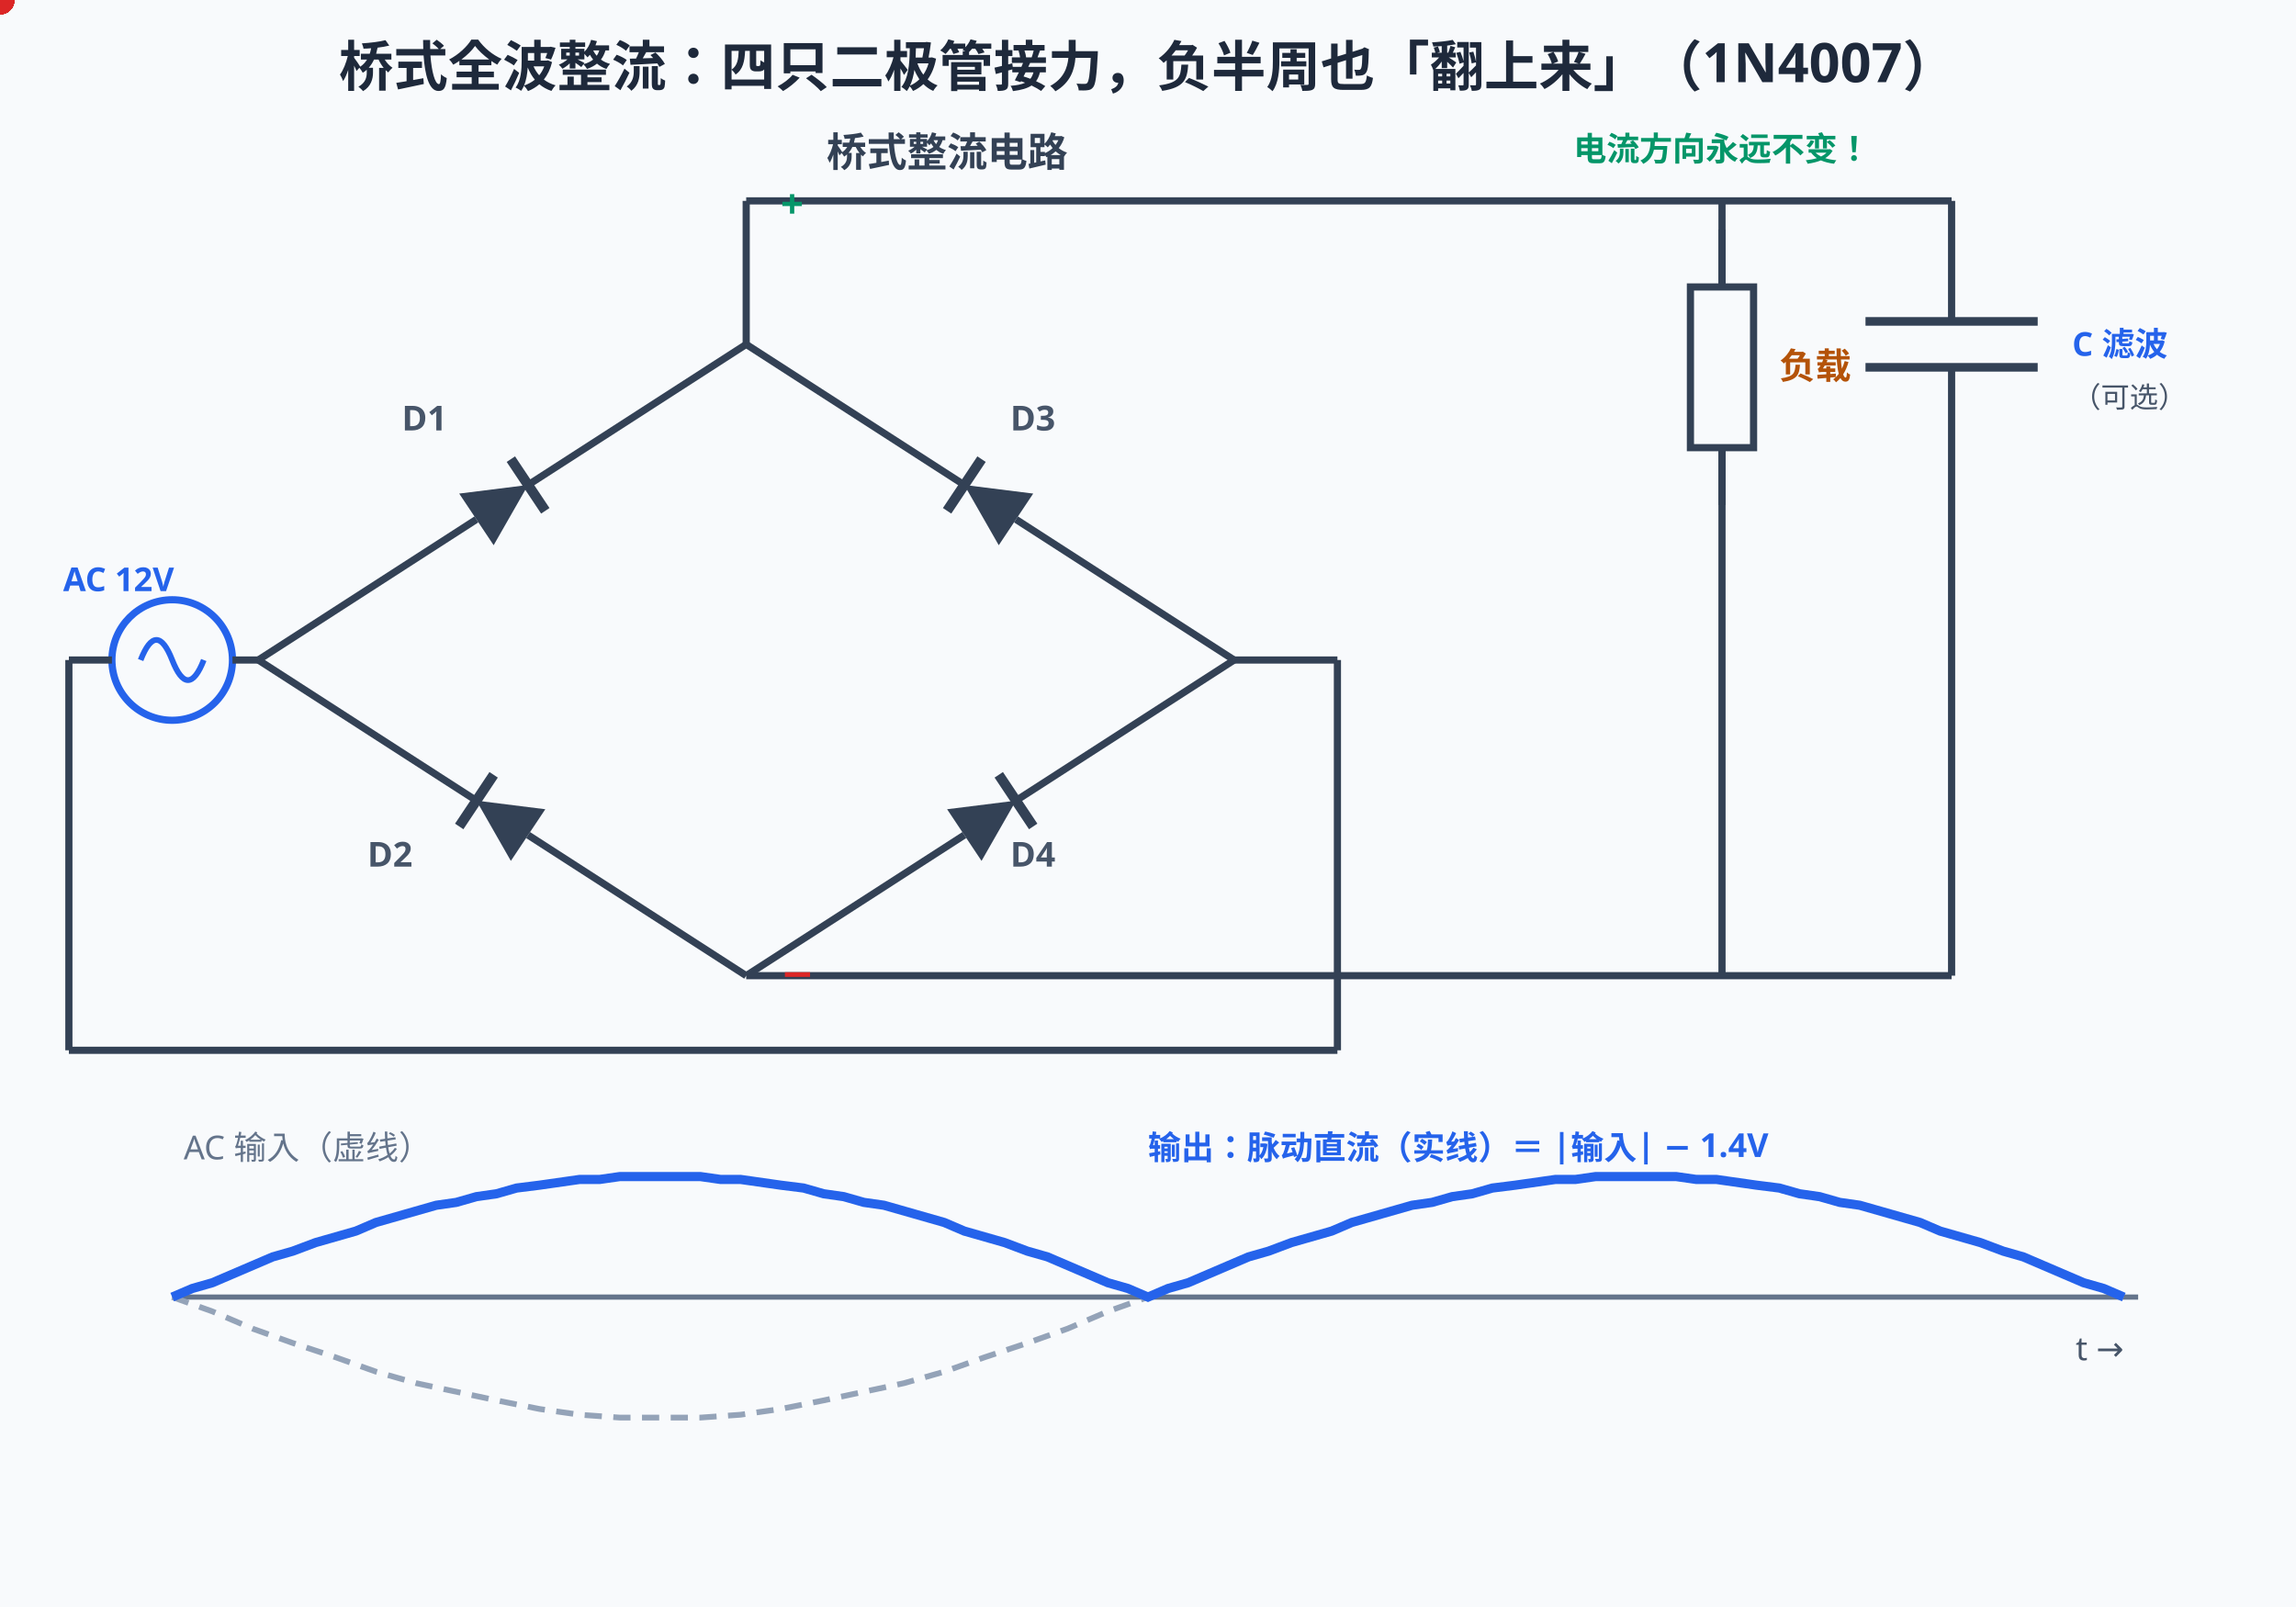
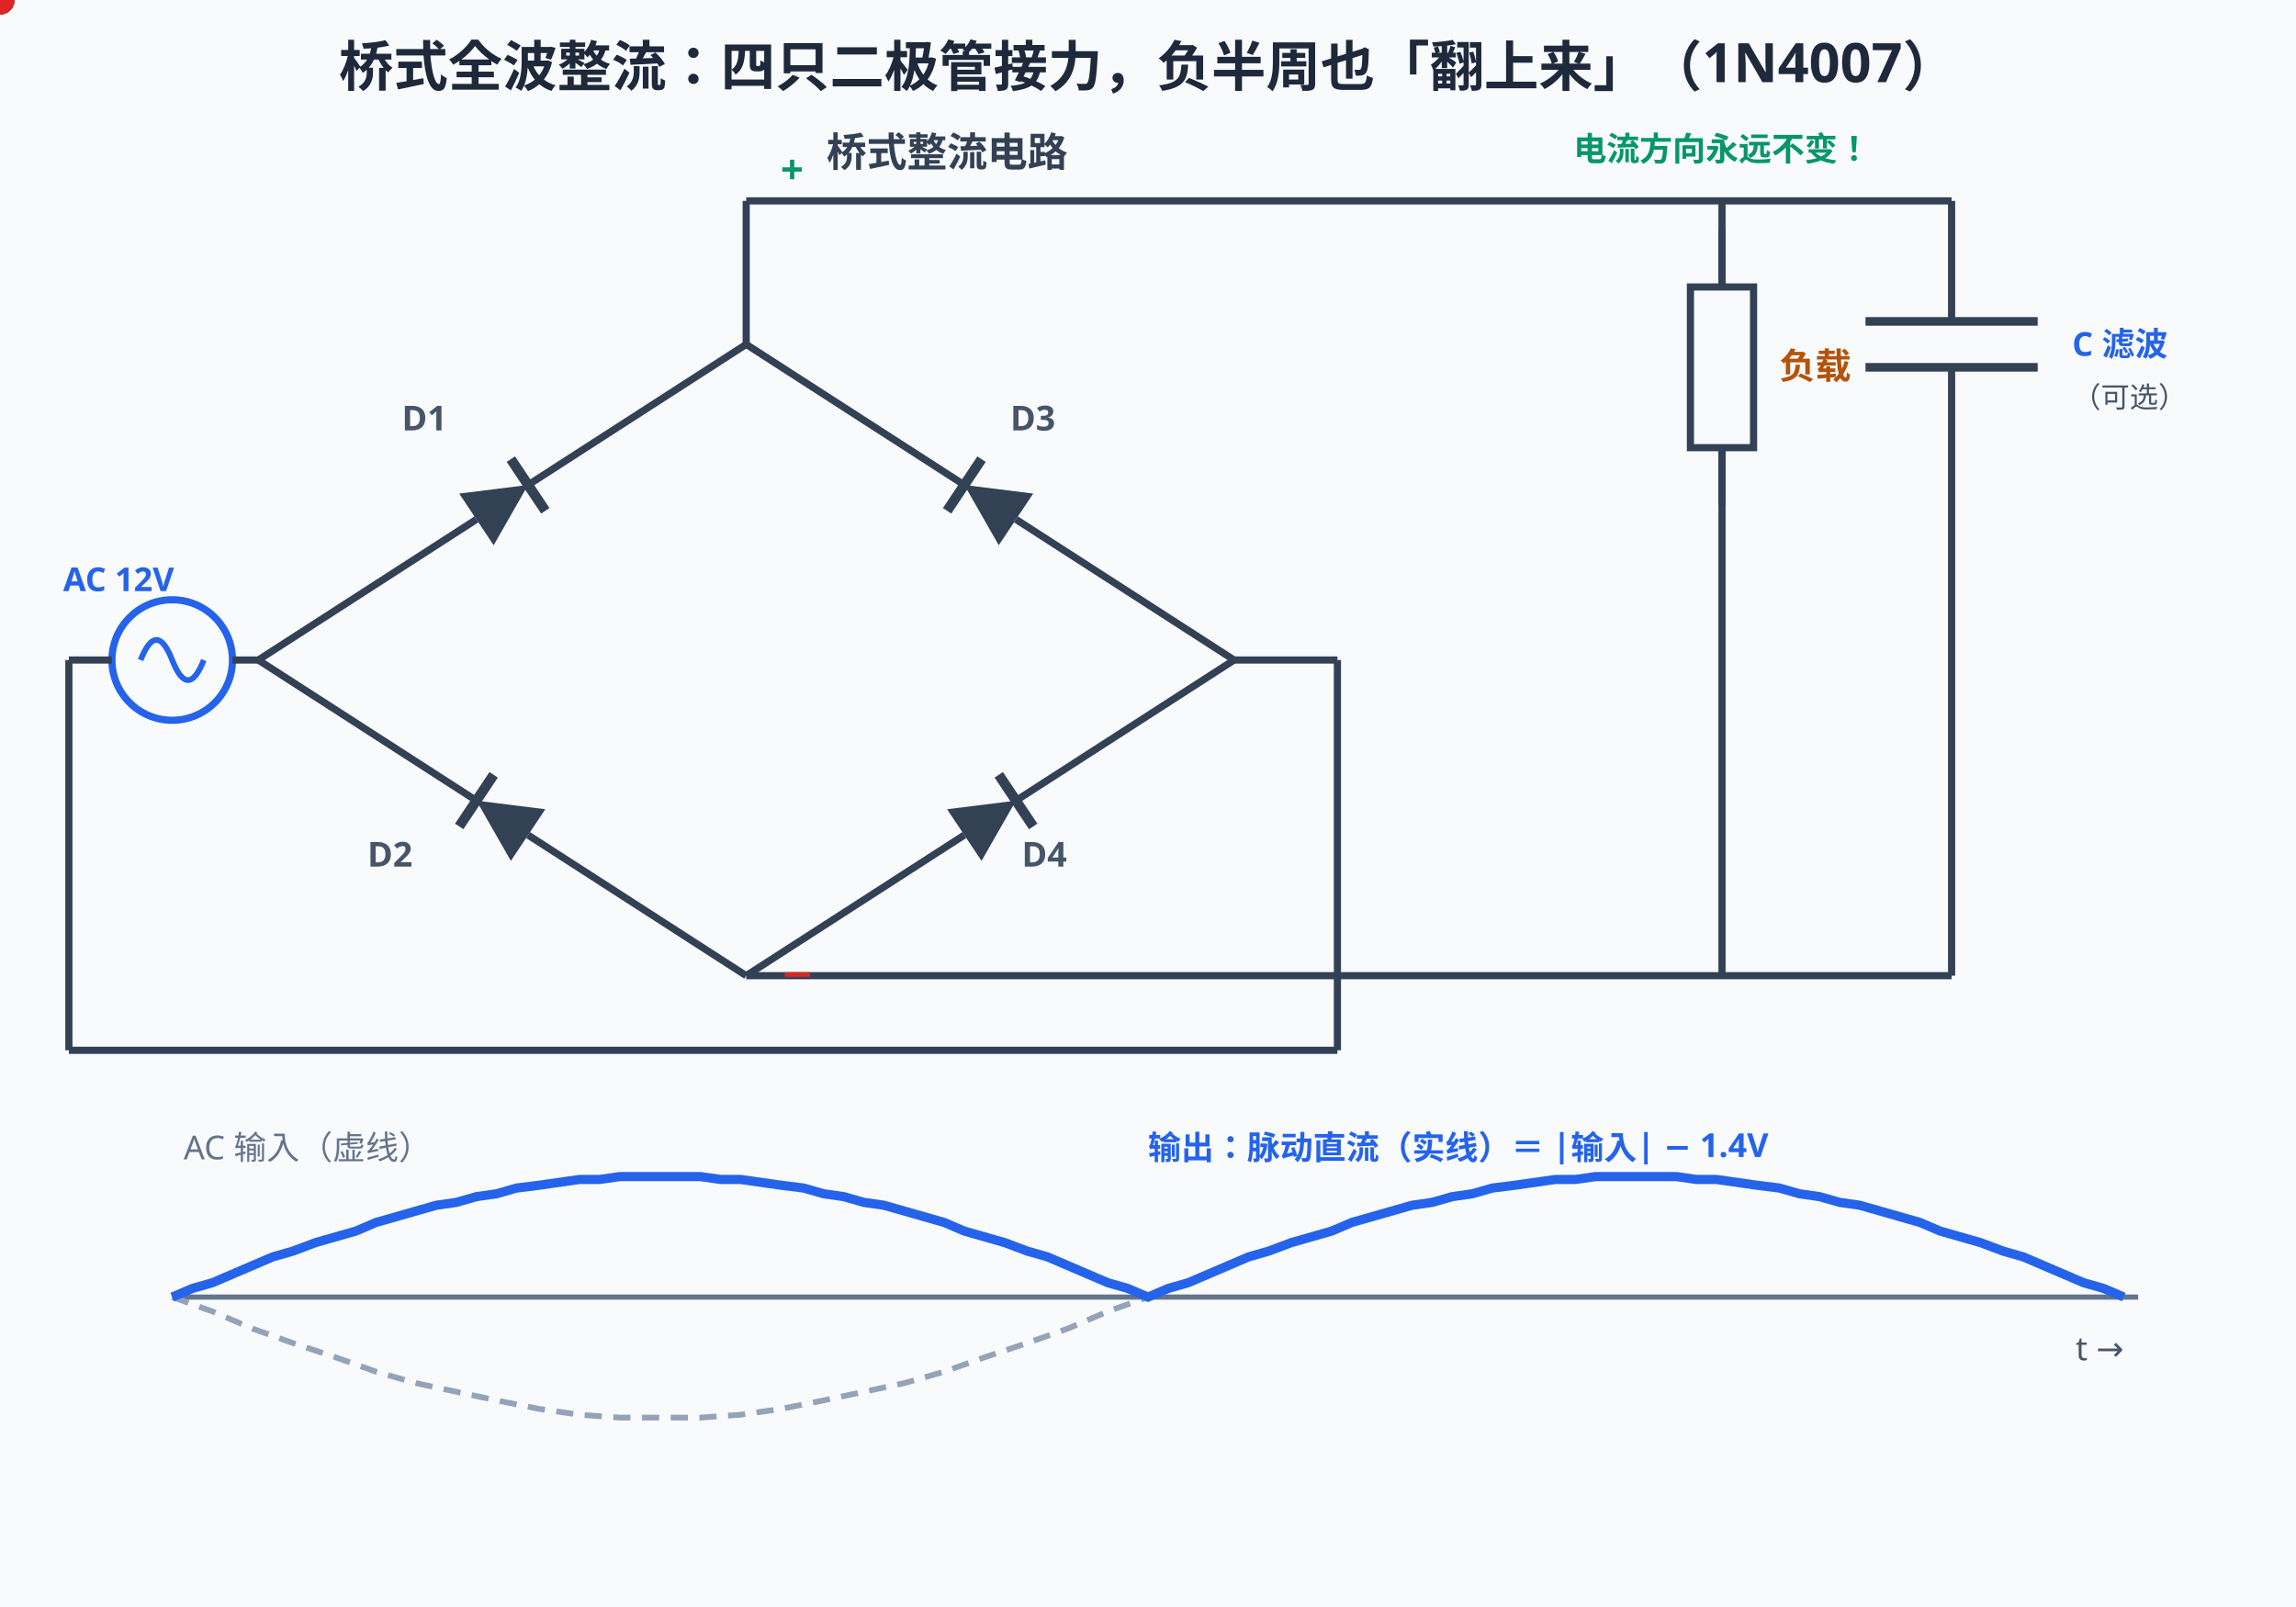
<svg xmlns="http://www.w3.org/2000/svg" width="800" height="560" viewBox="0 0 800 560">
  <rect width="800" height="560" fill="#f8fafc" />
  <style>
text{font-family:"Segoe UI","Microsoft YaHei",sans-serif;}
@media (prefers-color-scheme: dark){
rect[fill="#f8fafc"]{fill:#0f172a}
[fill="#1e293b"]{fill:#f1f5f9}[stroke="#1e293b"]{stroke:#f1f5f9}
[fill="#334155"]{fill:#e2e8f0}[stroke="#334155"]{stroke:#e2e8f0}
[fill="#475569"]{fill:#cbd5e1}[stroke="#475569"]{stroke:#cbd5e1}
[fill="#64748b"]{fill:#94a3b8}[stroke="#64748b"]{stroke:#94a3b8}
[fill="#dbeafe"]{fill:#1e3a8a}[fill="#eff6ff"]{fill:#172554}
[fill="#1d4ed8"]{fill:#60a5fa}[fill="#2563eb"]{fill:#60a5fa}[fill="#3b82f6"]{fill:#60a5fa}
[fill="#ecfdf5"]{fill:#022c22}[fill="#059669"]{fill:#34d399}[fill="#065f46"]{fill:#6ee7b7}[fill="#10b981"]{fill:#34d399}
[fill="#fffbeb"]{fill:#451a03}[fill="#b45309"]{fill:#fcd34d}[fill="#92400e"]{fill:#fcd34d}[fill="#f59e0b"]{fill:#fbbf24}
[fill="#fef2f2"]{fill:#450a0a}[fill="#dc2626"]{fill:#f87171}[fill="#991b1b"]{fill:#fca5a5}
[fill="#cbd5e1"]{fill:#334155}[stroke="#cbd5e1"]{stroke:#475569}
[fill="#ffffff"]{fill:#0f172a}[fill="#94a3b8"]{fill:#64748b}[stroke="#94a3b8"]{stroke:#64748b}
[fill="#7c3aed"]{fill:#a78bfa}[stroke="#7c3aed"]{stroke:#a78bfa}
}
</style>
  <text x="400" y="30" text-anchor="middle" font-size="19" font-weight="bold" fill="#1e293b">桥式全波整流：四只二极管接力，负半周也「翻上来」（1N4007）</text>
  <text x="330" y="58" text-anchor="middle" font-size="14" font-weight="bold" fill="#334155">桥式整流电路</text>
  <circle cx="60" cy="230" r="21" fill="none" stroke="#2563eb" stroke-width="2.5" />
  <path d="M49,230 q5.5,-14 11,0 q5.5,14 11,0" fill="none" stroke="#2563eb" stroke-width="2" />
  <text x="22" y="206" font-size="11.5" font-weight="bold" fill="#2563eb">AC 12V</text>
  <line x1="81" y1="230" x2="90" y2="230" stroke="#334155" stroke-width="2.5" />
  <line x1="39" y1="230" x2="24" y2="230" stroke="#334155" stroke-width="2.5" />
  <line x1="24" y1="230" x2="24" y2="366" stroke="#334155" stroke-width="2.5" />
  <line x1="24" y1="366" x2="466" y2="366" stroke="#334155" stroke-width="2.5" />
  <line x1="466" y1="366" x2="466" y2="230" stroke="#334155" stroke-width="2.5" />
  <line x1="466" y1="230" x2="430" y2="230" stroke="#334155" stroke-width="2.5" />
  <line x1="90" y1="230" x2="166" y2="181" stroke="#334155" stroke-width="2.5" />
  <polygon points="184,169 172,190 160,172" fill="#334155" />
  <line x1="190" y1="178" x2="178" y2="160" stroke="#334155" stroke-width="3.5" />
  <line x1="184" y1="169" x2="260" y2="120" stroke="#334155" stroke-width="2.5" />
  <text x="140" y="150" font-size="12" font-weight="bold" fill="#475569">D1</text>
  <line x1="430" y1="230" x2="354" y2="181" stroke="#334155" stroke-width="2.5" />
  <polygon points="336,169 360,172 348,190" fill="#334155" />
  <line x1="342" y1="160" x2="330" y2="178" stroke="#334155" stroke-width="3.5" />
  <line x1="336" y1="169" x2="260" y2="120" stroke="#334155" stroke-width="2.5" />
  <text x="352" y="150" font-size="12" font-weight="bold" fill="#475569">D3</text>
  <line x1="260" y1="340" x2="184" y2="291" stroke="#334155" stroke-width="2.5" />
  <polygon points="166,279 190,282 178,300" fill="#334155" />
  <line x1="172" y1="270" x2="160" y2="288" stroke="#334155" stroke-width="3.5" />
  <line x1="166" y1="279" x2="90" y2="230" stroke="#334155" stroke-width="2.5" />
  <text x="128" y="302" font-size="12" font-weight="bold" fill="#475569">D2</text>
  <line x1="260" y1="340" x2="336" y2="291" stroke="#334155" stroke-width="2.5" />
  <polygon points="354,279 342,300 330,282" fill="#334155" />
  <line x1="360" y1="288" x2="348" y2="270" stroke="#334155" stroke-width="3.5" />
  <line x1="354" y1="279" x2="430" y2="230" stroke="#334155" stroke-width="2.5" />
-   <text x="352" y="302" font-size="12" font-weight="bold" fill="#475569">D4</text>
+   <text x="356" y="302" font-size="12" font-weight="bold" fill="#475569">D4</text>
  <line x1="260" y1="120" x2="260" y2="70" stroke="#334155" stroke-width="2.5" />
  <line x1="260" y1="70" x2="600" y2="70" stroke="#334155" stroke-width="2.5" />
  <line x1="260" y1="340" x2="600" y2="340" stroke="#334155" stroke-width="2.5" />
-   <text x="272" y="76" font-size="14" font-weight="bold" fill="#059669">+</text>
+   <text x="272" y="64" font-size="14" font-weight="bold" fill="#059669">+</text>
  <text x="272" y="344" font-size="14" font-weight="bold" fill="#dc2626">−</text>
  <line x1="600" y1="70" x2="600" y2="100" stroke="#334155" stroke-width="2.5" />
  <line x1="600" y1="80" x2="600" y2="100" stroke="#334155" stroke-width="2.5" />
  <rect x="589" y="100" width="22" height="56" fill="#f8fafc" stroke="#334155" stroke-width="2.5" />
  <line x1="600" y1="156" x2="600" y2="176" stroke="#334155" stroke-width="2.5" />
  <text x="620" y="132.0" font-size="12.5" font-weight="bold" fill="#b45309">负载</text>
  <line x1="600" y1="156" x2="600" y2="340" stroke="#334155" stroke-width="2.5" />
  <text x="600" y="56" text-anchor="middle" font-size="11.5" font-weight="bold" fill="#059669">电流方向永远不变！</text>
  <line x1="600" y1="70" x2="680" y2="70" stroke="#334155" stroke-width="2.5" />
  <line x1="680" y1="70" x2="680" y2="112" stroke="#334155" stroke-width="2.5" />
  <line x1="650" y1="112" x2="710" y2="112" stroke="#334155" stroke-width="3" />
  <line x1="650" y1="128" x2="710" y2="128" stroke="#334155" stroke-width="3" />
  <line x1="680" y1="128" x2="680" y2="340" stroke="#334155" stroke-width="2.5" />
  <line x1="600" y1="340" x2="680" y2="340" stroke="#334155" stroke-width="2.5" />
  <text x="722" y="124" font-size="11.5" font-weight="bold" fill="#2563eb">C 滤波</text>
  <text x="722" y="142" font-size="10" fill="#475569">（可选）</text>
  <text x="96" y="190" font-size="14" font-weight="bold" fill="#059669" opacity="0">L +<animate attributeName="opacity" values="1;1;0;0" keyTimes="0;0.48;0.52;1" dur="4s" repeatCount="indefinite" />
  </text>
  <text x="408" y="190" font-size="14" font-weight="bold" fill="#dc2626" opacity="0">− R<animate attributeName="opacity" values="1;1;0;0" keyTimes="0;0.48;0.52;1" dur="4s" repeatCount="indefinite" />
  </text>
  <text x="96" y="190" font-size="14" font-weight="bold" fill="#dc2626" opacity="0">L −<animate attributeName="opacity" values="0;0;1;1" keyTimes="0;0.48;0.52;1" dur="4s" repeatCount="indefinite" />
  </text>
  <text x="408" y="190" font-size="14" font-weight="bold" fill="#059669" opacity="0">+ R<animate attributeName="opacity" values="0;0;1;1" keyTimes="0;0.48;0.52;1" dur="4s" repeatCount="indefinite" />
  </text>
  <g>
    <animate attributeName="opacity" values="1;1;0;0" keyTimes="0;0.46;0.5;1" dur="4s" repeatCount="indefinite" />
    <circle r="5" fill="#059669">
      <animateMotion dur="2.0s" begin="-0.50s" repeatCount="indefinite" path="M96,224 L252,130" />
    </circle>
    <circle r="5" fill="#059669">
      <animateMotion dur="2.0s" begin="0.17s" repeatCount="indefinite" path="M96,224 L252,130" />
    </circle>
    <circle r="5" fill="#059669">
      <animateMotion dur="2.0s" begin="0.83s" repeatCount="indefinite" path="M96,224 L252,130" />
    </circle>
    <circle r="5" fill="#059669">
      <animateMotion dur="2.0s" begin="-0.50s" repeatCount="indefinite" path="M264,66 H592 V334" />
    </circle>
    <circle r="5" fill="#059669">
      <animateMotion dur="2.0s" begin="-0.17s" repeatCount="indefinite" path="M264,66 H592 V334" />
    </circle>
    <circle r="5" fill="#059669">
      <animateMotion dur="2.0s" begin="0.17s" repeatCount="indefinite" path="M264,66 H592 V334" />
    </circle>
    <circle r="5" fill="#059669">
      <animateMotion dur="2.0s" begin="0.50s" repeatCount="indefinite" path="M264,66 H592 V334" />
    </circle>
    <circle r="5" fill="#059669">
      <animateMotion dur="2.0s" begin="0.83s" repeatCount="indefinite" path="M264,66 H592 V334" />
    </circle>
    <circle r="5" fill="#059669">
      <animateMotion dur="2.0s" begin="1.17s" repeatCount="indefinite" path="M264,66 H592 V334" />
    </circle>
    <circle r="5" fill="#059669">
      <animateMotion dur="2.0s" begin="-0.50s" repeatCount="indefinite" path="M264,344 L426,236" />
    </circle>
    <circle r="5" fill="#059669">
      <animateMotion dur="2.0s" begin="0.17s" repeatCount="indefinite" path="M264,344 L426,236" />
    </circle>
    <circle r="5" fill="#059669">
      <animateMotion dur="2.0s" begin="0.83s" repeatCount="indefinite" path="M264,344 L426,236" />
    </circle>
    <circle r="5" fill="#059669">
      <animateMotion dur="2.0s" begin="-0.50s" repeatCount="indefinite" path="M434,234 H462 V362" />
    </circle>
    <circle r="5" fill="#059669">
      <animateMotion dur="2.0s" begin="0.17s" repeatCount="indefinite" path="M434,234 H462 V362" />
    </circle>
    <circle r="5" fill="#059669">
      <animateMotion dur="2.0s" begin="0.83s" repeatCount="indefinite" path="M434,234 H462 V362" />
    </circle>
  </g>
  <g>
    <animate attributeName="opacity" values="0;0;1;1" keyTimes="0;0.5;0.54;1" dur="4s" repeatCount="indefinite" />
    <circle r="5" fill="#dc2626">
      <animateMotion dur="2.0s" begin="-0.50s" repeatCount="indefinite" path="M424,224 L268,130" />
    </circle>
    <circle r="5" fill="#dc2626">
      <animateMotion dur="2.0s" begin="0.17s" repeatCount="indefinite" path="M424,224 L268,130" />
    </circle>
    <circle r="5" fill="#dc2626">
      <animateMotion dur="2.0s" begin="0.83s" repeatCount="indefinite" path="M424,224 L268,130" />
    </circle>
    <circle r="5" fill="#dc2626">
      <animateMotion dur="2.0s" begin="-0.50s" repeatCount="indefinite" path="M264,66 H592 V334" />
    </circle>
    <circle r="5" fill="#dc2626">
      <animateMotion dur="2.0s" begin="-0.17s" repeatCount="indefinite" path="M264,66 H592 V334" />
    </circle>
    <circle r="5" fill="#dc2626">
      <animateMotion dur="2.0s" begin="0.17s" repeatCount="indefinite" path="M264,66 H592 V334" />
    </circle>
    <circle r="5" fill="#dc2626">
      <animateMotion dur="2.0s" begin="0.50s" repeatCount="indefinite" path="M264,66 H592 V334" />
    </circle>
    <circle r="5" fill="#dc2626">
      <animateMotion dur="2.0s" begin="0.83s" repeatCount="indefinite" path="M264,66 H592 V334" />
    </circle>
    <circle r="5" fill="#dc2626">
      <animateMotion dur="2.0s" begin="1.17s" repeatCount="indefinite" path="M264,66 H592 V334" />
    </circle>
    <circle r="5" fill="#dc2626">
      <animateMotion dur="2.0s" begin="-0.50s" repeatCount="indefinite" path="M256,344 L94,236" />
    </circle>
    <circle r="5" fill="#dc2626">
      <animateMotion dur="2.0s" begin="0.17s" repeatCount="indefinite" path="M256,344 L94,236" />
    </circle>
    <circle r="5" fill="#dc2626">
      <animateMotion dur="2.0s" begin="0.83s" repeatCount="indefinite" path="M256,344 L94,236" />
    </circle>
    <circle r="5" fill="#dc2626">
      <animateMotion dur="2.0s" begin="-0.50s" repeatCount="indefinite" path="M86,234 H28 V362" />
    </circle>
    <circle r="5" fill="#dc2626">
      <animateMotion dur="2.0s" begin="0.17s" repeatCount="indefinite" path="M86,234 H28 V362" />
    </circle>
    <circle r="5" fill="#dc2626">
      <animateMotion dur="2.0s" begin="0.83s" repeatCount="indefinite" path="M86,234 H28 V362" />
    </circle>
  </g>
  <line x1="60" y1="452" x2="745" y2="452" stroke="#64748b" stroke-width="1.8" />
  <text x="740" y="474" text-anchor="end" font-size="11.5" fill="#475569">t →</text>
  <path d="M60,452 L74,457 L88,463 L102,468 L117,473 L131,478 L145,482 L159,485 L173,488 L188,491 L202,493 L216,494 L230,494 L244,494 L258,493 L272,491 L287,488 L301,485 L315,482 L329,478 L343,473 L358,468 L372,463 L386,457 L400,452 L414,447 L428,441 L442,436 L457,431 L471,426 L485,422 L499,419 L513,416 L528,413 L542,411 L556,410 L570,410 L584,410 L598,411 L612,413 L627,416 L641,419 L655,422 L669,426 L683,431 L698,436 L712,441 L726,447 L740,452" fill="none" stroke="#94a3b8" stroke-width="2" stroke-dasharray="6,4" />
  <text x="64" y="404" font-size="11.5" fill="#64748b">AC 输入（虚线）</text>
  <path d="M60,452 L67,449 L74,447 L81,444 L88,441 L95,438 L102,436 L110,433 L117,431 L124,429 L131,426 L138,424 L145,422 L152,420 L159,419 L166,417 L173,416 L180,414 L188,413 L195,412 L202,411 L209,411 L216,410 L223,410 L230,410 L237,410 L244,410 L251,411 L258,411 L265,412 L272,413 L280,414 L287,416 L294,417 L301,419 L308,420 L315,422 L322,424 L329,426 L336,429 L343,431 L350,433 L358,436 L365,438 L372,441 L379,444 L386,447 L393,449 L400,452 L407,449 L414,447 L421,444 L428,441 L435,438 L442,436 L450,433 L457,431 L464,429 L471,426 L478,424 L485,422 L492,420 L499,419 L506,417 L513,416 L520,414 L528,413 L535,412 L542,411 L549,411 L556,410 L563,410 L570,410 L577,410 L584,410 L591,411 L598,411 L605,412 L612,413 L620,414 L627,416 L634,417 L641,419 L648,420 L655,422 L662,424 L669,426 L676,429 L683,431 L690,433 L698,436 L705,438 L712,441 L719,444 L726,447 L733,449 L740,452" fill="none" stroke="#2563eb" stroke-width="3.2" />
  <text x="400" y="404" font-size="11.5" font-weight="bold" fill="#2563eb">输出：脉动直流（实线）＝ |输入| − 1.4V</text>
  <text x="400" y="512" text-anchor="middle" font-size="14.5" font-weight="bold" fill="#059669" opacity="0">① 正半周（L+ R−）：D1、D4 导通——绿路走一遍<animate attributeName="opacity" values="0;1;1;0;0" keyTimes="0;0.04;0.44;0.48;1" dur="4s" repeatCount="indefinite" />
  </text>
  <text x="400" y="512" text-anchor="middle" font-size="14.5" font-weight="bold" fill="#dc2626" opacity="0">② 负半周（L− R+）：D2、D3 导通——走红路，负载电流方向不变！<animate attributeName="opacity" values="0;0;1;1" keyTimes="0;0.52;0.56;1" dur="4s" repeatCount="indefinite" />
  </text>
  <g opacity="0">
    <animate attributeName="opacity" values="0;0;1;1" keyTimes="0;0.55;0.6;1" dur="4s" repeatCount="indefinite" />
    <rect x="60" y="522" width="680" height="34" rx="8" fill="#ecfdf5" stroke="#059669" stroke-width="1.5" />
    <text x="400" y="544" text-anchor="middle" font-size="13.5" font-weight="bold" fill="#059669">代价：两只管压降 ≈1.4V · 纹波 = 2×市电 = 100Hz · 1N4007 耐压 1000V/1A</text>
  </g>
</svg>
